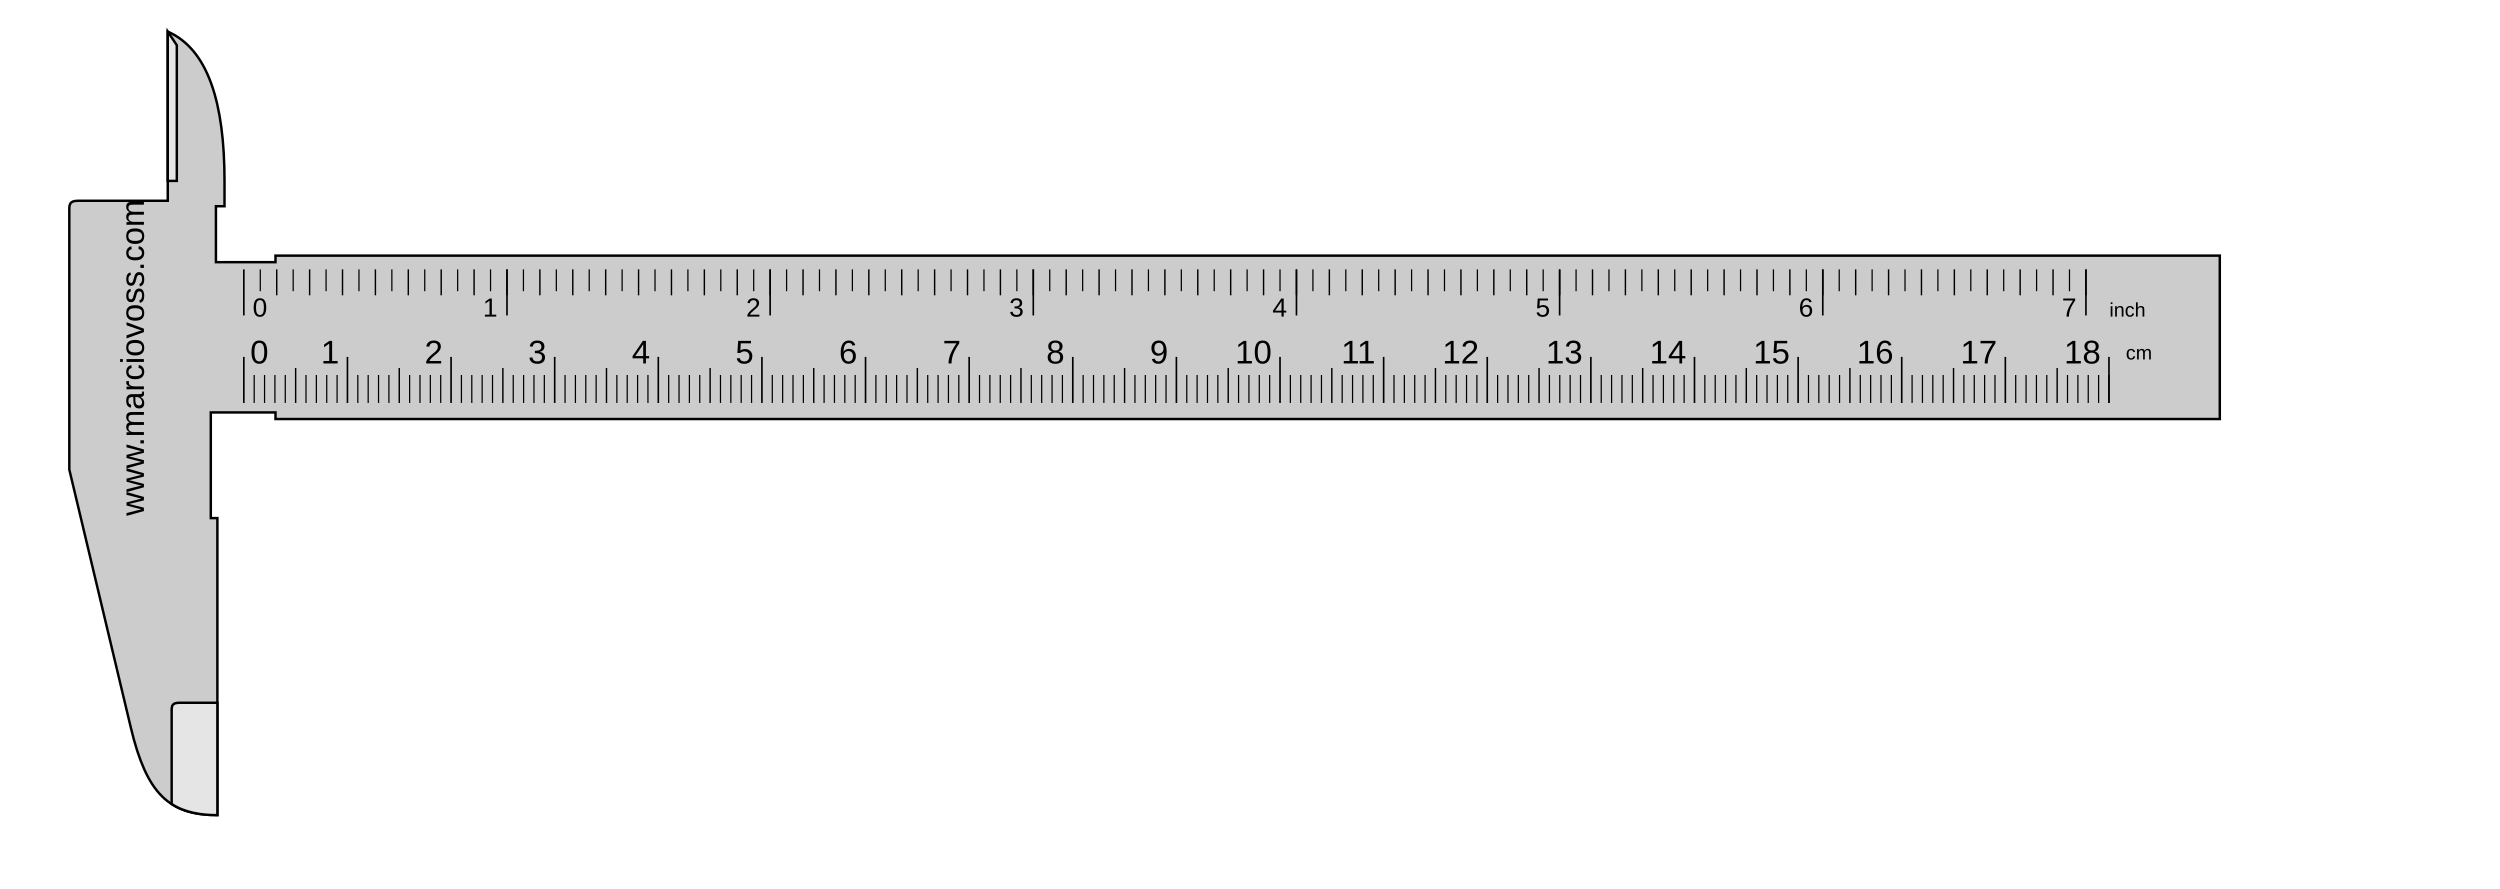
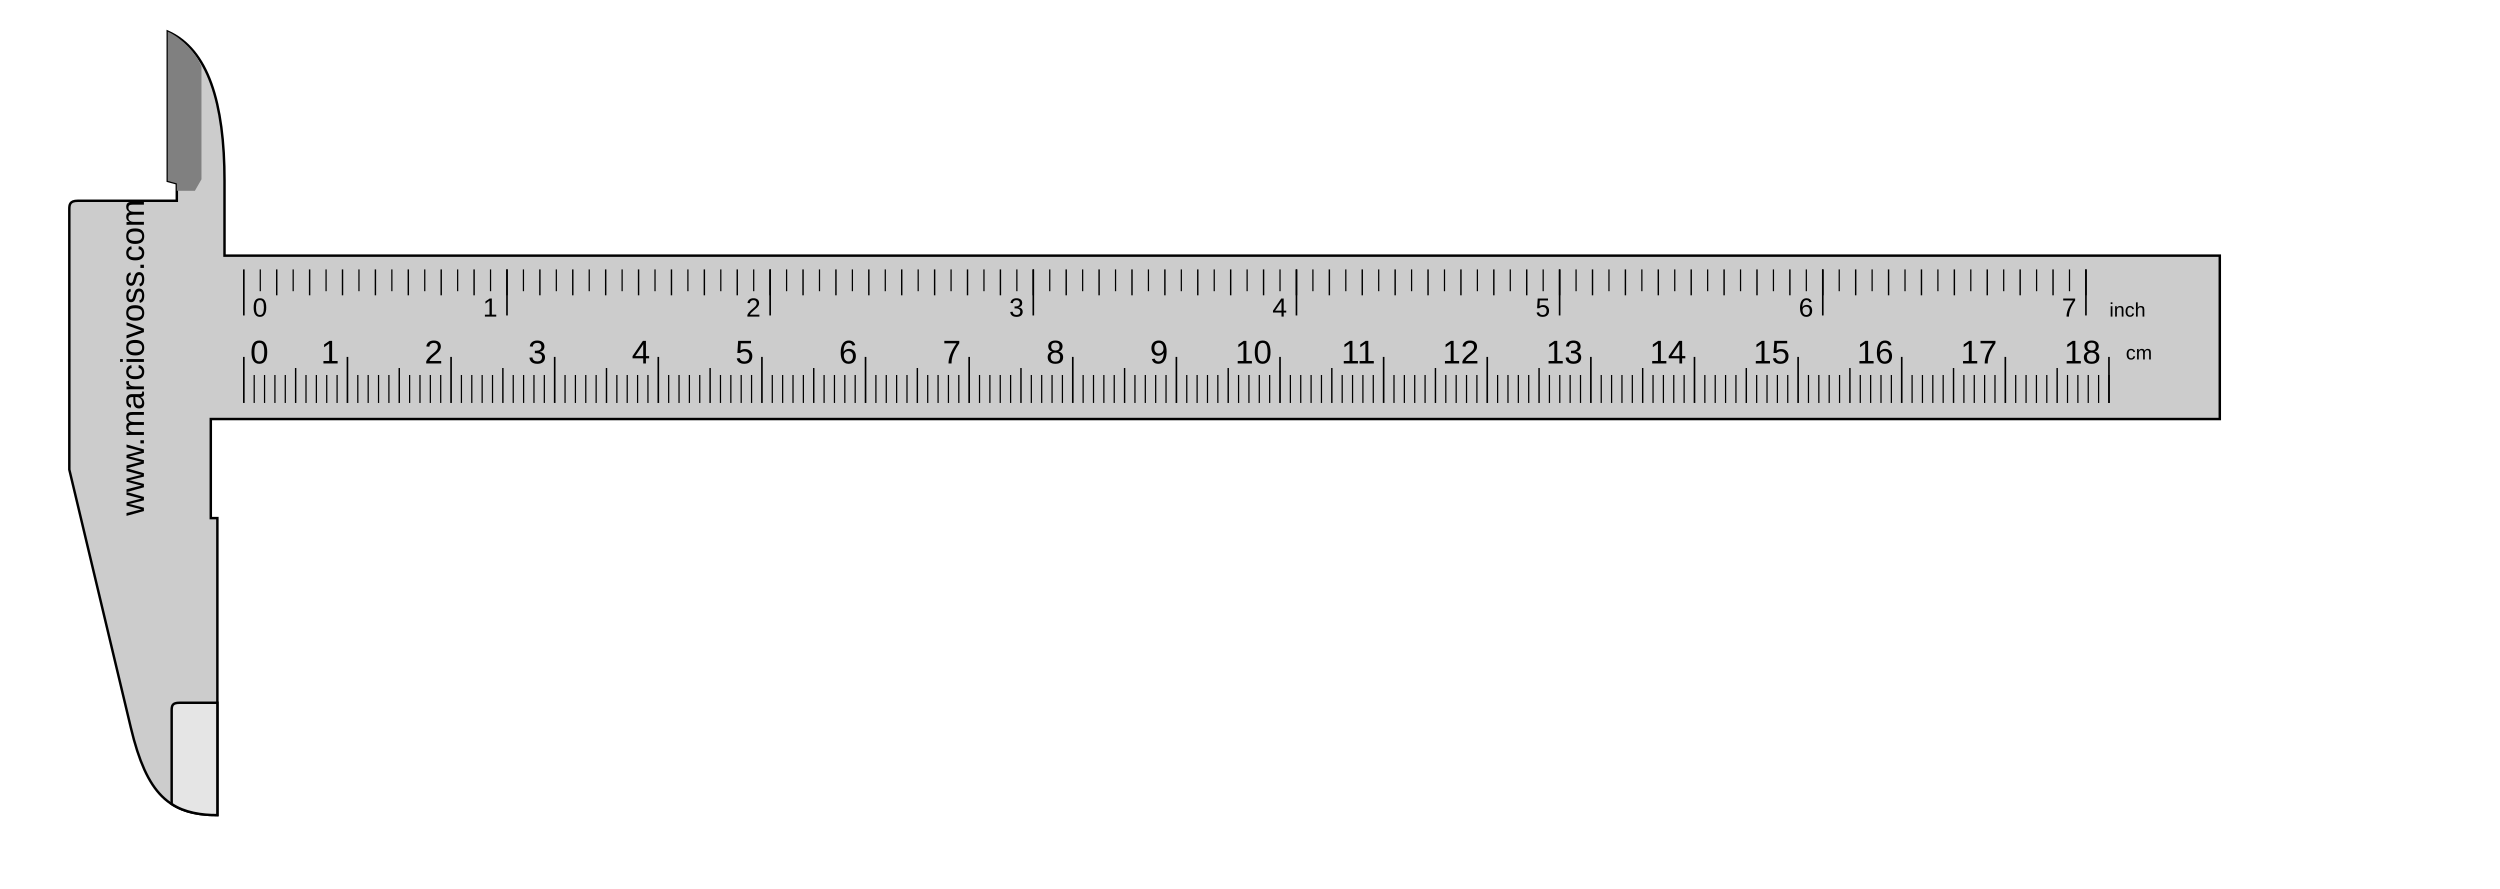
<svg xmlns="http://www.w3.org/2000/svg" version="1.1" width="3040" height="1080" viewBox="0 0 3040 1080">
  <defs id="defs5">
    <marker refX="0" refY="0" orient="auto" style="overflow:visible" id="Dot_l">
      <path d="M -2.5,-1 C -2.5,1.76 -4.74,4 -7.5,4 C -10.26,4 -12.5,1.76 -12.5,-1 C -12.5,-3.76 -10.26,-6 -7.5,-6 C -4.74,-6 -2.5,-3.76 -2.5,-1 z " transform="matrix(0.8,0,0,0.8,5.92,0.8)" style="fill-rule:evenodd;stroke:black;stroke-width:1pt;marker-start:none;marker-end:none" id="path6189" />
    </marker>
  </defs>
  <g id="corpo-fixo">
-     <path d="m 180.876,244.151 -86.39,-4.6e-4 c -9.71,-5e-5 -10.195,4.855 -10.195,10.195 v 316.699 L 159.14,885 c 19.292,80.923 46.934,106.178 105.192,106.178 V 630 h -8 V 501.55 H 335 v 8 H 2699.273 V 310.824 H 335 V 318.824 H 262.575 V 250.756 H 273 V 220 C 273,125 253,60 204,38.445 V 244.151 Z" style="fill:#cccccc;stroke:black;stroke-width:3;fill-opacity:1" id="path1873" />
+     <path d="m 180.876,244.151 -86.39,-4.6e-4 c -9.71,-5e-5 -10.195,4.855 -10.195,10.195 v 316.699 L 159.14,885 c 19.292,80.923 46.934,106.178 105.192,106.178 V 630 h -8 V 509.55 H 2699.273 V 310.824 H 273 V 220 C 273,125 253,60 204,38.445 V 220 L 215,223 V 244.151 Z" style="fill:#cccccc;stroke:black;stroke-width:3;fill-opacity:1" id="path1873" />
    <a href="https://www.marciovoss.com" target="_blank" rel="noopener noreferrer" aria-label="Visitar www.marciovoss.com">
      <text id="text5811" x="175" y="435" transform="rotate(-90 175 435)" textLength="360" lengthAdjust="spacingAndGlyphs" style="font-size:40px;font-family:Arial;text-anchor:middle;cursor:pointer">www.marciovoss.com</text>
    </a>
    <path d="m 218.332,854.584 c -8.697,0 -9.594,3.186 -9.594,9.594 V 977.578 c 15.231,10.451 36.723,13.795 55.594,13.6 V 854.584 Z" style="fill:#e5e5e5;stroke:black;stroke-width:3" id="path2760" />
-     <path d="M 204,38.445 V 220 H 215 V 55 Z" style="fill:#e5e5e5;stroke:black;stroke-width:3" id="path2765" />
+     <path d="M 204,38.445 C 221,46 239,65 245,81 V 218 L 237,232 H 215 V 223 L 204,220 Z" style="fill:#808080;stroke:none" id="path2765" />
    <path id="scale-cm-1" style="stroke:black;stroke-width:2" d="M 296.5 434 v 56 z    m 126 0 v 56 z m 126 0 v 56 z m 126 0 v 56 z m 126 0 v 56 z m 126 0 v 56 z m 126 0 v 56 z m 126 0 v 56 z m 126 0 v 56 z m 126 0 v 56 z m 126 0 v 56 z m 126 0 v 56 z m 126 0 v 56 z m 126 0 v 56 z m 126 0 v 56 z m 126 0 v 56 z m 126 0 v 56 z m 126 0 v 56 z m 126 0 v 56 z " />
    <path id="scale-cm-10" style="stroke:black;stroke-width:1.5" d="M 309.1 456 v 34 z    m 12.6 0 v 34 z m 12.6 0 v 34 z m 12.6 0 v 34 z m 25.2 0 v 34 z m 12.6 0 v 34 z m 12.6 0 v 34 z m 12.6 0 v 34 z m 25.2 0 v 34 z m 12.6 0 v 34 z m 12.6 0 v 34 z m 12.6 0 v 34 z m 25.2 0 v 34 z m 12.6 0 v 34 z m 12.6 0 v 34 z m 12.6 0 v 34 z m 25.2 0 v 34 z m 12.6 0 v 34 z m 12.6 0 v 34 z m 12.6 0 v 34 z m 25.2 0 v 34 z m 12.6 0 v 34 z m 12.6 0 v 34 z m 12.6 0 v 34 z m 25.2 0 v 34 z m 12.6 0 v 34 z m 12.6 0 v 34 z m 12.6 0 v 34 z m 25.2 0 v 34 z m 12.6 0 v 34 z m 12.6 0 v 34 z m 12.6 0 v 34 z m 25.2 0 v 34 z m 12.6 0 v 34 z m 12.6 0 v 34 z m 12.6 0 v 34 z m 25.2 0 v 34 z m 12.6 0 v 34 z m 12.6 0 v 34 z m 12.6 0 v 34 z m 25.2 0 v 34 z m 12.6 0 v 34 z m 12.6 0 v 34 z m 12.6 0 v 34 z m 25.2 0 v 34 z m 12.6 0 v 34 z m 12.6 0 v 34 z m 12.6 0 v 34 z m 25.2 0 v 34 z m 12.6 0 v 34 z m 12.6 0 v 34 z m 12.6 0 v 34 z m 25.2 0 v 34 z m 12.6 0 v 34 z m 12.6 0 v 34 z m 12.6 0 v 34 z m 25.2 0 v 34 z m 12.6 0 v 34 z m 12.6 0 v 34 z m 12.6 0 v 34 z m 25.2 0 v 34 z m 12.6 0 v 34 z m 12.6 0 v 34 z m 12.6 0 v 34 z m 25.2 0 v 34 z m 12.6 0 v 34 z m 12.6 0 v 34 z m 12.6 0 v 34 z m 25.2 0 v 34 z m 12.6 0 v 34 z m 12.6 0 v 34 z m 12.6 0 v 34 z m 25.2 0 v 34 z m 12.6 0 v 34 z m 12.6 0 v 34 z m 12.6 0 v 34 z m 25.2 0 v 34 z m 12.6 0 v 34 z m 12.6 0 v 34 z m 12.6 0 v 34 z m 25.2 0 v 34 z m 12.6 0 v 34 z m 12.6 0 v 34 z m 12.6 0 v 34 z m 25.2 0 v 34 z m 12.6 0 v 34 z m 12.6 0 v 34 z m 12.6 0 v 34 z m 25.2 0 v 34 z m 12.6 0 v 34 z m 12.6 0 v 34 z m 12.6 0 v 34 z m 25.2 0 v 34 z m 12.6 0 v 34 z m 12.6 0 v 34 z m 12.6 0 v 34 z m 25.2 0 v 34 z m 12.6 0 v 34 z m 12.6 0 v 34 z m 12.6 0 v 34 z m 25.2 0 v 34 z m 12.6 0 v 34 z m 12.6 0 v 34 z m 12.6 0 v 34 z m 25.2 0 v 34 z m 12.6 0 v 34 z m 12.6 0 v 34 z m 12.6 0 v 34 z m 25.2 0 v 34 z m 12.6 0 v 34 z m 12.6 0 v 34 z m 12.6 0 v 34 z m 25.2 0 v 34 z m 12.6 0 v 34 z m 12.6 0 v 34 z m 12.6 0 v 34 z m 25.2 0 v 34 z m 12.6 0 v 34 z m 12.6 0 v 34 z m 12.6 0 v 34 z m 25.2 0 v 34 z m 12.6 0 v 34 z m 12.6 0 v 34 z m 12.6 0 v 34 z m 25.2 0 v 34 z m 12.6 0 v 34 z m 12.6 0 v 34 z m 12.6 0 v 34 z m 25.2 0 v 34 z m 12.6 0 v 34 z m 12.6 0 v 34 z m 12.6 0 v 34 z m 25.2 0 v 34 z m 12.6 0 v 34 z m 12.6 0 v 34 z m 12.6 0 v 34 z m 25.2 0 v 34 z m 12.6 0 v 34 z m 12.6 0 v 34 z m 12.6 0 v 34 z m 25.2 0 v 34 z m 12.6 0 v 34 z m 12.6 0 v 34 z m 12.6 0 v 34 z m 12.6 0 v 34 z " />
    <path id="scale-cm-2" style="stroke:black;stroke-width:1.75" d="M 359.5 447.5 v 42.5 z m 126 0 v 42.5 z m 126 0 v 42.5 z m 126 0 v 42.5 z m 126 0 v 42.5 z m 126 0 v 42.5 z m 126 0 v 42.5 z m 126 0 v 42.5 z m 126 0 v 42.5 z m 126 0 v 42.5 z m 126 0 v 42.5 z m 126 0 v 42.5 z m 126 0 v 42.5 z m 126 0 v 42.5 z m 126 0 v 42.5 z m 126 0 v 42.5 z m 126 0 v 42.5 z m 126 0 v 42.5 z " />
    <g id="text-cm" style="font-size:40px;font-family:Arial;text-anchor:end">
      <text x="326.5" y="442" id="text5262">0</text>
      <text x="412.5" y="442" id="text5266">1</text>
      <text x="538.5" y="442" id="text5270">2</text>
      <text x="664.5" y="442" id="text5274">3</text>
      <text x="790.5" y="442" id="text5278">4</text>
      <text x="916.5" y="442" id="text5282">5</text>
      <text x="1042.5" y="442" id="text5286">6</text>
      <text x="1168.5" y="442" id="text5290">7</text>
      <text x="1294.5" y="442" id="text5294">8</text>
      <text x="1420.5" y="442" id="text5298">9</text>
      <text x="1546.5" y="442" id="text5302">10</text>
      <text x="1672.5" y="442" id="text5306">11</text>
      <text x="1798.5" y="442" id="text5310">12</text>
      <text x="1924.5" y="442" id="text5314">13</text>
      <text x="2050.5" y="442" id="text5318">14</text>
      <text x="2176.5" y="442" id="text5322">15</text>
      <text x="2302.5" y="442" id="text5326">16</text>
      <text x="2428.5" y="442" id="text5330">17</text>
      <text x="2554.5" y="442" id="text33701">18</text>
      <text x="2585" y="437.124" id="text5334" style="font-size:24px;text-anchor:start">cm</text>
    </g>
    <path id="scale-inch-1" style="stroke:black;stroke-width:2" d="M 296.5 327.6 v 56 z m 320 0 v 56 z m 320 0 v 56 z m 320 0 v 56 z m 320 0 v 56 z m 320 0 v 56 z m 320 0 v 56 z m 320 0 v 56 z " />
    <path id="scale-inch-16" style="stroke:black;stroke-width:1.5" d="M 316.5 327.6 v 26.5 z m 40 0 v 26.5 z m 40 0 v 26.5 z m 40 0 v 26.5 z m 40 0 v 26.5 z m 40 0 v 26.5 z m 40 0 v 26.5 z m 40 0 v 26.5 z m 40 0 v 26.5 z m 40 0 v 26.5 z m 40 0 v 26.5 z m 40 0 v 26.5 z m 40 0 v 26.5 z m 40 0 v 26.5 z m 40 0 v 26.5 z m 40 0 v 26.5 z m 40 0 v 26.5 z m 40 0 v 26.5 z m 40 0 v 26.5 z m 40 0 v 26.5 z m 40 0 v 26.5 z m 40 0 v 26.5 z m 40 0 v 26.5 z m 40 0 v 26.5 z m 40 0 v 26.5 z m 40 0 v 26.5 z m 40 0 v 26.5 z m 40 0 v 26.5 z m 40 0 v 26.5 z m 40 0 v 26.5 z m 40 0 v 26.5 z m 40 0 v 26.5 z m 40 0 v 26.5 z m 40 0 v 26.5 z m 40 0 v 26.5 z m 40 0 v 26.5 z m 40 0 v 26.5 z m 40 0 v 26.5 z m 40 0 v 26.5 z m 40 0 v 26.5 z m 40 0 v 26.5 z m 40 0 v 26.5 z m 40 0 v 26.5 z m 40 0 v 26.5 z m 40 0 v 26.5 z m 40 0 v 26.5 z m 40 0 v 26.5 z m 40 0 v 26.5 z m 40 0 v 26.5 z m 40 0 v 26.5 z m 40 0 v 26.5 z m 40 0 v 26.5 z m 40 0 v 26.5 z m 40 0 v 26.5 z m 40 0 v 26.5 z m 40 0 v 26.5 z " />
    <path id="scale-inch-8" style="stroke:black;stroke-width:1.75" d="M 336.5 327.6 v 31.5 z m 40 0 v 31.5 z m 40 0 v 31.5 z m 40 0 v 31.5 z m 40 0 v 31.5 z m 40 0 v 31.5 z m 40 0 v 31.5 z m 40 0 v 31.5 z m 40 0 v 31.5 z m 40 0 v 31.5 z m 40 0 v 31.5 z m 40 0 v 31.5 z m 40 0 v 31.5 z m 40 0 v 31.5 z m 40 0 v 31.5 z m 40 0 v 31.5 z m 40 0 v 31.5 z m 40 0 v 31.5 z m 40 0 v 31.5 z m 40 0 v 31.5 z m 40 0 v 31.5 z m 40 0 v 31.5 z m 40 0 v 31.5 z m 40 0 v 31.5 z m 40 0 v 31.5 z m 40 0 v 31.5 z m 40 0 v 31.5 z m 40 0 v 31.5 z m 40 0 v 31.5 z m 40 0 v 31.5 z m 40 0 v 31.5 z m 40 0 v 31.5 z m 40 0 v 31.5 z m 40 0 v 31.5 z m 40 0 v 31.5 z m 40 0 v 31.5 z m 40 0 v 31.5 z m 40 0 v 31.5 z m 40 0 v 31.5 z m 40 0 v 31.5 z m 40 0 v 31.5 z m 40 0 v 31.5 z m 40 0 v 31.5 z m 40 0 v 31.5 z m 40 0 v 31.5 z m 40 0 v 31.5 z m 40 0 v 31.5 z m 40 0 v 31.5 z m 40 0 v 31.5 z m 40 0 v 31.5 z m 40 0 v 31.5 z m 40 0 v 31.5 z m 40 0 v 31.5 z m 40 0 v 31.5 z m 40 0 v 31.5 z m 40 0 v 31.5 z " />
    <g id="text-inch" style="font-size:32px;font-family:Arial;text-anchor:end">
      <text x="325" y="385" id="text5351">0</text>
      <text x="605" y="385" id="text6277">1</text>
      <text x="925" y="385" id="text6281">2</text>
      <text x="1245" y="385" id="text6285">3</text>
      <text x="1565" y="385" id="text6289">4</text>
      <text x="1885" y="385" id="text6293">5</text>
      <text x="2205" y="385" id="text6297">6</text>
      <text x="2525" y="385" id="text33767">7</text>
      <text x="2565" y="385" id="text6354" style="font-size:24px;text-anchor:start">inch</text>
    </g>
  </g>
</svg>
